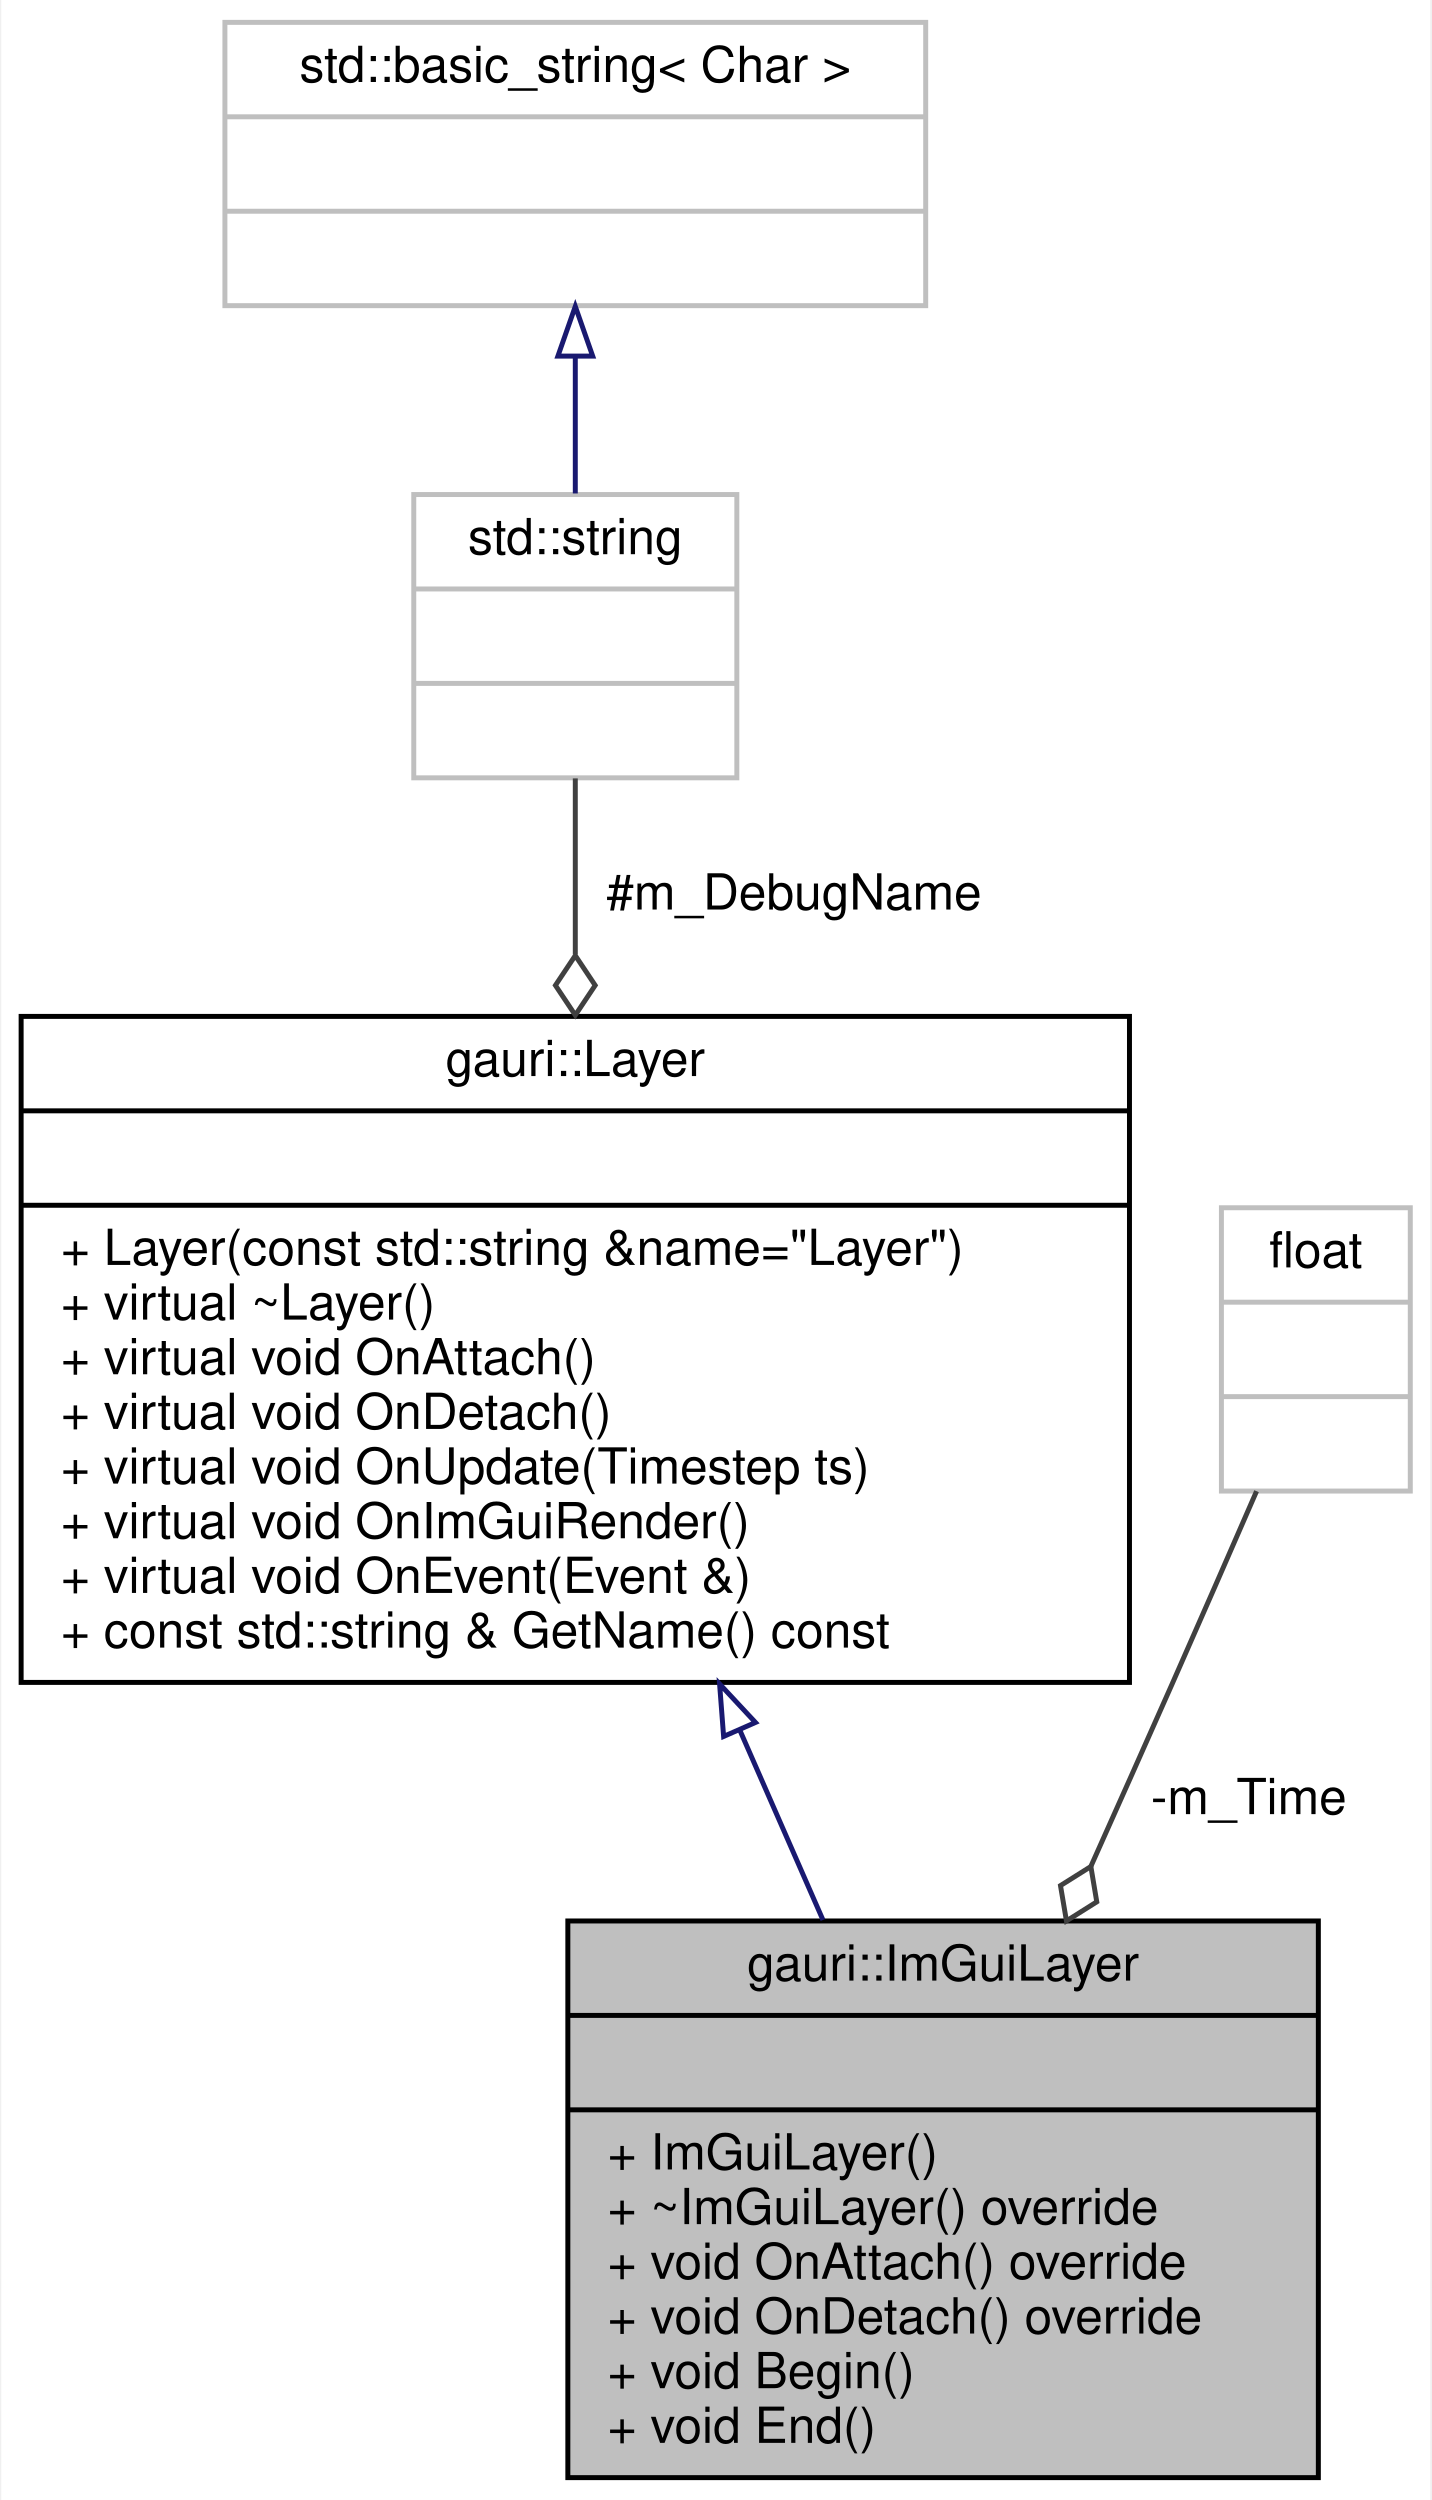
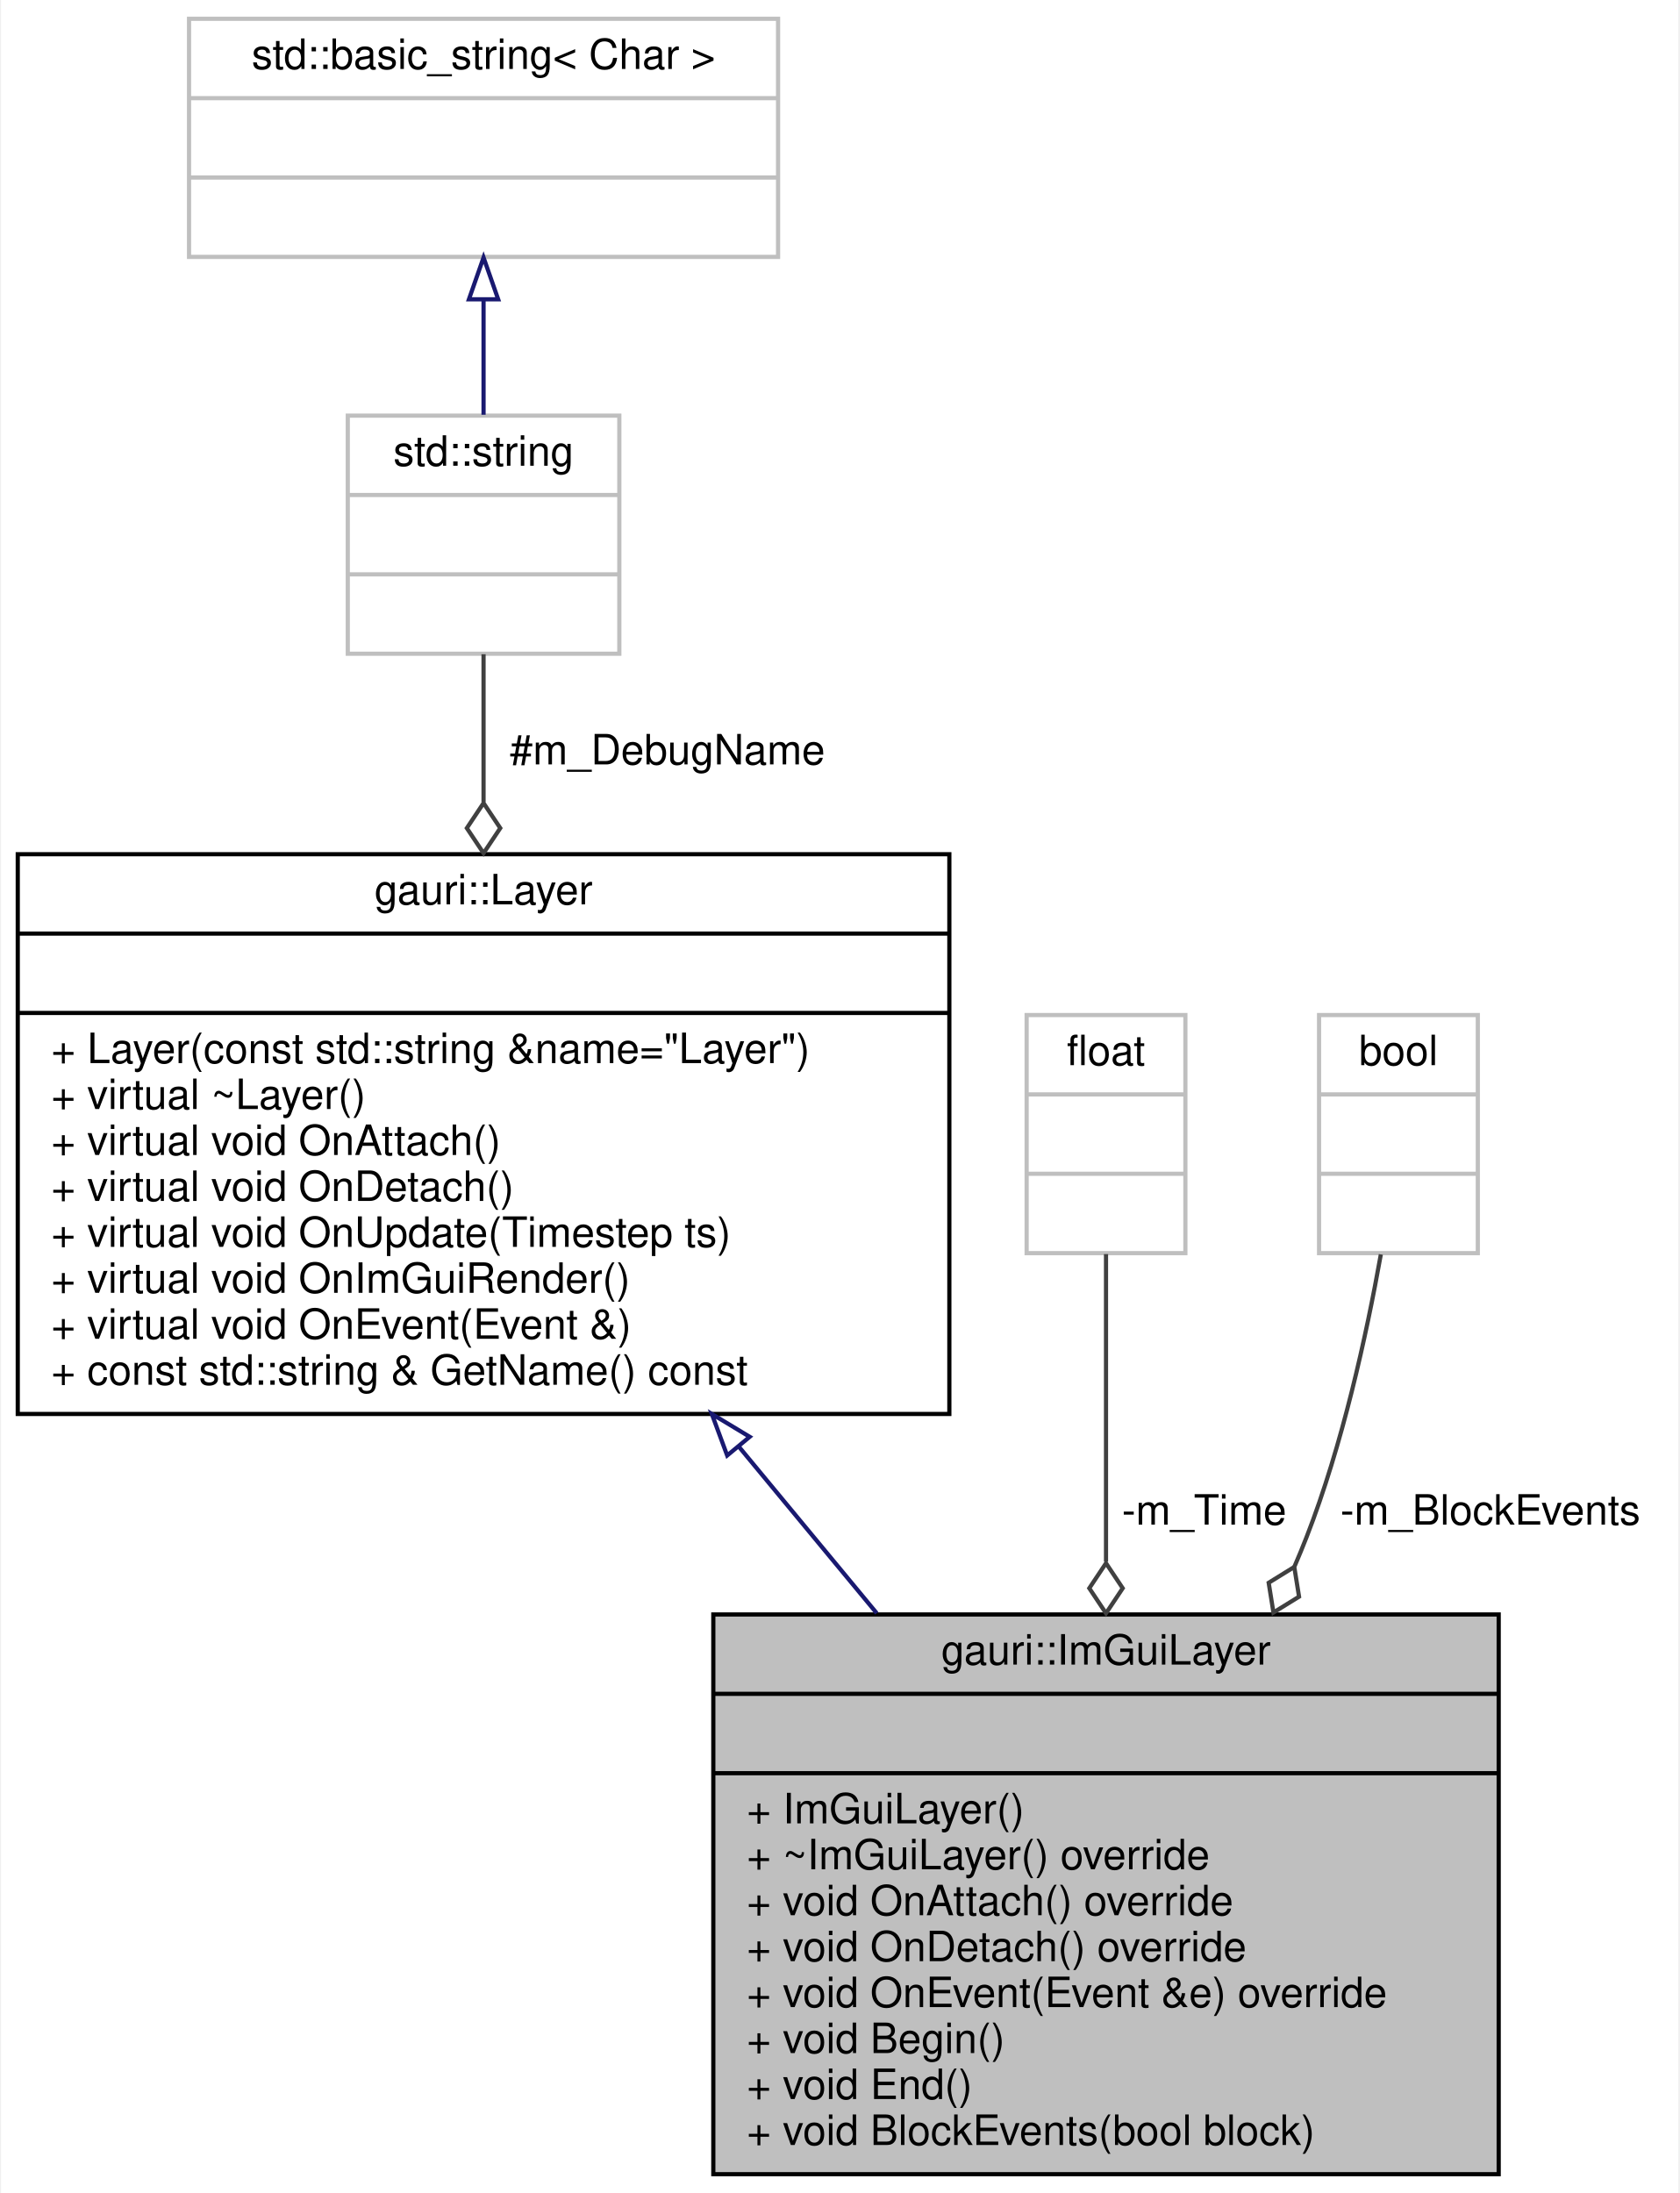
- <svg xmlns="http://www.w3.org/2000/svg" xmlns:xlink="http://www.w3.org/1999/xlink" width="288pt" height="503pt" viewBox="0.00 0.00 287.50 503.00">
-   <g id="graph0" class="graph" transform="scale(1 1) rotate(0) translate(4 499)">
-     <polygon fill="white" stroke="transparent" points="-4,4 -4,-499 283.5,-499 283.5,4 -4,4" />
+ <svg xmlns="http://www.w3.org/2000/svg" xmlns:xlink="http://www.w3.org/1999/xlink" width="402pt" height="525pt" viewBox="0.00 0.00 401.50 525.00">
+   <g id="graph0" class="graph" transform="scale(1 1) rotate(0) translate(4 521)">
+     <polygon fill="white" stroke="transparent" points="-4,4 -4,-521 397.5,-521 397.5,4 -4,4" />
    <g id="node1" class="node">
      <g id="a_node1">
        <a xlink:title=" ">
-           <polygon fill="#bfbfbf" stroke="black" points="110,-0.5 110,-112.5 261,-112.5 261,-0.5 110,-0.5" />
-           <text text-anchor="middle" x="185.5" y="-100.5" font-family="Helvetica,sans-Serif" font-size="10.00">gauri::ImGuiLayer</text>
-           <polyline fill="none" stroke="black" points="110,-93.5 261,-93.5 " />
-           <text text-anchor="middle" x="185.5" y="-81.5" font-family="Helvetica,sans-Serif" font-size="10.00"> </text>
-           <polyline fill="none" stroke="black" points="110,-74.5 261,-74.5 " />
-           <text text-anchor="start" x="118" y="-62.5" font-family="Helvetica,sans-Serif" font-size="10.00">+ ImGuiLayer()</text>
-           <text text-anchor="start" x="118" y="-51.5" font-family="Helvetica,sans-Serif" font-size="10.00">+ ~ImGuiLayer() override</text>
-           <text text-anchor="start" x="118" y="-40.5" font-family="Helvetica,sans-Serif" font-size="10.00">+ void OnAttach() override</text>
-           <text text-anchor="start" x="118" y="-29.5" font-family="Helvetica,sans-Serif" font-size="10.00">+ void OnDetach() override</text>
-           <text text-anchor="start" x="118" y="-18.5" font-family="Helvetica,sans-Serif" font-size="10.00">+ void Begin()</text>
-           <text text-anchor="start" x="118" y="-7.5" font-family="Helvetica,sans-Serif" font-size="10.00">+ void End()</text>
+           <polygon fill="#bfbfbf" stroke="black" points="166.5,-0.5 166.5,-134.5 354.5,-134.5 354.5,-0.5 166.5,-0.5" />
+           <text text-anchor="middle" x="260.5" y="-122.5" font-family="Helvetica,sans-Serif" font-size="10.00">gauri::ImGuiLayer</text>
+           <polyline fill="none" stroke="black" points="166.5,-115.5 354.5,-115.5 " />
+           <text text-anchor="middle" x="260.5" y="-103.5" font-family="Helvetica,sans-Serif" font-size="10.00"> </text>
+           <polyline fill="none" stroke="black" points="166.5,-96.5 354.5,-96.5 " />
+           <text text-anchor="start" x="174.5" y="-84.5" font-family="Helvetica,sans-Serif" font-size="10.00">+ ImGuiLayer()</text>
+           <text text-anchor="start" x="174.5" y="-73.5" font-family="Helvetica,sans-Serif" font-size="10.00">+ ~ImGuiLayer() override</text>
+           <text text-anchor="start" x="174.5" y="-62.5" font-family="Helvetica,sans-Serif" font-size="10.00">+ void OnAttach() override</text>
+           <text text-anchor="start" x="174.5" y="-51.5" font-family="Helvetica,sans-Serif" font-size="10.00">+ void OnDetach() override</text>
+           <text text-anchor="start" x="174.5" y="-40.5" font-family="Helvetica,sans-Serif" font-size="10.00">+ void OnEvent(Event &amp;e) override</text>
+           <text text-anchor="start" x="174.5" y="-29.5" font-family="Helvetica,sans-Serif" font-size="10.00">+ void Begin()</text>
+           <text text-anchor="start" x="174.5" y="-18.5" font-family="Helvetica,sans-Serif" font-size="10.00">+ void End()</text>
+           <text text-anchor="start" x="174.5" y="-7.5" font-family="Helvetica,sans-Serif" font-size="10.00">+ void BlockEvents(bool block)</text>
        </a>
      </g>
    </g>
    <g id="node2" class="node">
      <g id="a_node2">
        <a xlink:href="classgauri_1_1Layer.html" target="_top" xlink:title=" ">
-           <polygon fill="white" stroke="black" points="0,-160.5 0,-294.5 223,-294.5 223,-160.5 0,-160.5" />
-           <text text-anchor="middle" x="111.5" y="-282.5" font-family="Helvetica,sans-Serif" font-size="10.00">gauri::Layer</text>
-           <polyline fill="none" stroke="black" points="0,-275.5 223,-275.5 " />
-           <text text-anchor="middle" x="111.5" y="-263.5" font-family="Helvetica,sans-Serif" font-size="10.00"> </text>
-           <polyline fill="none" stroke="black" points="0,-256.5 223,-256.5 " />
-           <text text-anchor="start" x="8" y="-244.5" font-family="Helvetica,sans-Serif" font-size="10.00">+ Layer(const std::string &amp;name="Layer")</text>
-           <text text-anchor="start" x="8" y="-233.5" font-family="Helvetica,sans-Serif" font-size="10.00">+ virtual ~Layer()</text>
-           <text text-anchor="start" x="8" y="-222.5" font-family="Helvetica,sans-Serif" font-size="10.00">+ virtual void OnAttach()</text>
-           <text text-anchor="start" x="8" y="-211.5" font-family="Helvetica,sans-Serif" font-size="10.00">+ virtual void OnDetach()</text>
-           <text text-anchor="start" x="8" y="-200.5" font-family="Helvetica,sans-Serif" font-size="10.00">+ virtual void OnUpdate(Timestep ts)</text>
-           <text text-anchor="start" x="8" y="-189.5" font-family="Helvetica,sans-Serif" font-size="10.00">+ virtual void OnImGuiRender()</text>
-           <text text-anchor="start" x="8" y="-178.5" font-family="Helvetica,sans-Serif" font-size="10.00">+ virtual void OnEvent(Event &amp;)</text>
-           <text text-anchor="start" x="8" y="-167.5" font-family="Helvetica,sans-Serif" font-size="10.00">+ const std::string &amp; GetName() const</text>
+           <polygon fill="white" stroke="black" points="0,-182.5 0,-316.5 223,-316.5 223,-182.5 0,-182.5" />
+           <text text-anchor="middle" x="111.5" y="-304.5" font-family="Helvetica,sans-Serif" font-size="10.00">gauri::Layer</text>
+           <polyline fill="none" stroke="black" points="0,-297.5 223,-297.5 " />
+           <text text-anchor="middle" x="111.5" y="-285.5" font-family="Helvetica,sans-Serif" font-size="10.00"> </text>
+           <polyline fill="none" stroke="black" points="0,-278.5 223,-278.5 " />
+           <text text-anchor="start" x="8" y="-266.5" font-family="Helvetica,sans-Serif" font-size="10.00">+ Layer(const std::string &amp;name="Layer")</text>
+           <text text-anchor="start" x="8" y="-255.5" font-family="Helvetica,sans-Serif" font-size="10.00">+ virtual ~Layer()</text>
+           <text text-anchor="start" x="8" y="-244.5" font-family="Helvetica,sans-Serif" font-size="10.00">+ virtual void OnAttach()</text>
+           <text text-anchor="start" x="8" y="-233.5" font-family="Helvetica,sans-Serif" font-size="10.00">+ virtual void OnDetach()</text>
+           <text text-anchor="start" x="8" y="-222.5" font-family="Helvetica,sans-Serif" font-size="10.00">+ virtual void OnUpdate(Timestep ts)</text>
+           <text text-anchor="start" x="8" y="-211.5" font-family="Helvetica,sans-Serif" font-size="10.00">+ virtual void OnImGuiRender()</text>
+           <text text-anchor="start" x="8" y="-200.5" font-family="Helvetica,sans-Serif" font-size="10.00">+ virtual void OnEvent(Event &amp;)</text>
+           <text text-anchor="start" x="8" y="-189.5" font-family="Helvetica,sans-Serif" font-size="10.00">+ const std::string &amp; GetName() const</text>
        </a>
      </g>
    </g>
    <g id="edge1" class="edge">
-       <path fill="none" stroke="midnightblue" d="M144.6,-150.9C150.23,-138.04 155.98,-124.91 161.33,-112.7" />
-       <polygon fill="none" stroke="midnightblue" points="141.34,-149.63 140.53,-160.19 147.75,-152.44 141.34,-149.63" />
+       <path fill="none" stroke="midnightblue" d="M172.53,-174.77C183.49,-161.53 194.85,-147.81 205.62,-134.8" />
+       <polygon fill="none" stroke="midnightblue" points="169.82,-172.56 166.14,-182.5 175.21,-177.03 169.82,-172.56" />
    </g>
    <g id="node3" class="node">
      <g id="a_node3">
        <a xlink:title=" ">
-           <polygon fill="white" stroke="#bfbfbf" points="79,-342.5 79,-399.5 144,-399.5 144,-342.5 79,-342.5" />
-           <text text-anchor="middle" x="111.5" y="-387.5" font-family="Helvetica,sans-Serif" font-size="10.00">std::string</text>
-           <polyline fill="none" stroke="#bfbfbf" points="79,-380.5 144,-380.5 " />
-           <text text-anchor="middle" x="111.5" y="-368.5" font-family="Helvetica,sans-Serif" font-size="10.00"> </text>
-           <polyline fill="none" stroke="#bfbfbf" points="79,-361.5 144,-361.5 " />
-           <text text-anchor="middle" x="111.5" y="-349.5" font-family="Helvetica,sans-Serif" font-size="10.00"> </text>
+           <polygon fill="white" stroke="#bfbfbf" points="79,-364.5 79,-421.5 144,-421.5 144,-364.5 79,-364.5" />
+           <text text-anchor="middle" x="111.5" y="-409.5" font-family="Helvetica,sans-Serif" font-size="10.00">std::string</text>
+           <polyline fill="none" stroke="#bfbfbf" points="79,-402.5 144,-402.5 " />
+           <text text-anchor="middle" x="111.5" y="-390.5" font-family="Helvetica,sans-Serif" font-size="10.00"> </text>
+           <polyline fill="none" stroke="#bfbfbf" points="79,-383.5 144,-383.5 " />
+           <text text-anchor="middle" x="111.5" y="-371.5" font-family="Helvetica,sans-Serif" font-size="10.00"> </text>
        </a>
      </g>
    </g>
    <g id="edge2" class="edge">
-       <path fill="none" stroke="#404040" d="M111.5,-342.38C111.5,-332.02 111.5,-319.66 111.5,-306.97" />
-       <polygon fill="none" stroke="#404040" points="111.5,-306.75 107.5,-300.75 111.5,-294.75 115.5,-300.75 111.5,-306.75" />
-       <text text-anchor="middle" x="155.5" y="-316" font-family="Helvetica,sans-Serif" font-size="10.00"> #m_DebugName</text>
+       <path fill="none" stroke="#404040" d="M111.5,-364.38C111.5,-354.02 111.5,-341.66 111.5,-328.97" />
+       <polygon fill="none" stroke="#404040" points="111.5,-328.75 107.5,-322.75 111.5,-316.75 115.5,-322.75 111.5,-328.75" />
+       <text text-anchor="middle" x="155.5" y="-338" font-family="Helvetica,sans-Serif" font-size="10.00"> #m_DebugName</text>
    </g>
    <g id="node4" class="node">
      <g id="a_node4">
        <a xlink:title=" ">
-           <polygon fill="white" stroke="#bfbfbf" points="41,-437.5 41,-494.5 182,-494.5 182,-437.5 41,-437.5" />
-           <text text-anchor="middle" x="111.5" y="-482.5" font-family="Helvetica,sans-Serif" font-size="10.00">std::basic_string&lt; Char &gt;</text>
-           <polyline fill="none" stroke="#bfbfbf" points="41,-475.5 182,-475.5 " />
-           <text text-anchor="middle" x="111.5" y="-463.5" font-family="Helvetica,sans-Serif" font-size="10.00"> </text>
-           <polyline fill="none" stroke="#bfbfbf" points="41,-456.5 182,-456.5 " />
-           <text text-anchor="middle" x="111.5" y="-444.5" font-family="Helvetica,sans-Serif" font-size="10.00"> </text>
+           <polygon fill="white" stroke="#bfbfbf" points="41,-459.5 41,-516.5 182,-516.5 182,-459.5 41,-459.5" />
+           <text text-anchor="middle" x="111.5" y="-504.5" font-family="Helvetica,sans-Serif" font-size="10.00">std::basic_string&lt; Char &gt;</text>
+           <polyline fill="none" stroke="#bfbfbf" points="41,-497.5 182,-497.5 " />
+           <text text-anchor="middle" x="111.5" y="-485.5" font-family="Helvetica,sans-Serif" font-size="10.00"> </text>
+           <polyline fill="none" stroke="#bfbfbf" points="41,-478.5 182,-478.5 " />
+           <text text-anchor="middle" x="111.5" y="-466.5" font-family="Helvetica,sans-Serif" font-size="10.00"> </text>
        </a>
      </g>
    </g>
    <g id="edge3" class="edge">
-       <path fill="none" stroke="midnightblue" d="M111.5,-427.24C111.5,-418.03 111.5,-408.35 111.5,-399.71" />
-       <polygon fill="none" stroke="midnightblue" points="108,-427.35 111.5,-437.35 115,-427.35 108,-427.35" />
+       <path fill="none" stroke="midnightblue" d="M111.5,-449.24C111.5,-440.03 111.5,-430.35 111.5,-421.71" />
+       <polygon fill="none" stroke="midnightblue" points="108,-449.35 111.5,-459.35 115,-449.35 108,-449.35" />
    </g>
    <g id="node5" class="node">
      <g id="a_node5">
        <a xlink:title=" ">
-           <polygon fill="white" stroke="#bfbfbf" points="241.5,-199 241.5,-256 279.5,-256 279.5,-199 241.5,-199" />
-           <text text-anchor="middle" x="260.5" y="-244" font-family="Helvetica,sans-Serif" font-size="10.00">float</text>
-           <polyline fill="none" stroke="#bfbfbf" points="241.5,-237 279.5,-237 " />
-           <text text-anchor="middle" x="260.5" y="-225" font-family="Helvetica,sans-Serif" font-size="10.00"> </text>
-           <polyline fill="none" stroke="#bfbfbf" points="241.5,-218 279.5,-218 " />
-           <text text-anchor="middle" x="260.5" y="-206" font-family="Helvetica,sans-Serif" font-size="10.00"> </text>
+           <polygon fill="white" stroke="#bfbfbf" points="241.5,-221 241.5,-278 279.5,-278 279.5,-221 241.5,-221" />
+           <text text-anchor="middle" x="260.5" y="-266" font-family="Helvetica,sans-Serif" font-size="10.00">float</text>
+           <polyline fill="none" stroke="#bfbfbf" points="241.5,-259 279.5,-259 " />
+           <text text-anchor="middle" x="260.5" y="-247" font-family="Helvetica,sans-Serif" font-size="10.00"> </text>
+           <polyline fill="none" stroke="#bfbfbf" points="241.5,-240 279.5,-240 " />
+           <text text-anchor="middle" x="260.5" y="-228" font-family="Helvetica,sans-Serif" font-size="10.00"> </text>
        </a>
      </g>
    </g>
    <g id="edge4" class="edge">
-       <path fill="none" stroke="#404040" d="M248.57,-198.97C243.36,-186.99 237.16,-172.79 231.5,-160 226.27,-148.19 220.67,-135.63 215.24,-123.5" />
-       <polygon fill="none" stroke="#404040" points="215.23,-123.46 209.12,-119.62 210.32,-112.51 216.42,-116.35 215.23,-123.46" />
-       <text text-anchor="middle" x="247" y="-134" font-family="Helvetica,sans-Serif" font-size="10.00"> -m_Time</text>
+       <path fill="none" stroke="#404040" d="M260.5,-220.77C260.5,-201.02 260.5,-173.42 260.5,-147.14" />
+       <polygon fill="none" stroke="#404040" points="260.5,-146.78 256.5,-140.78 260.5,-134.78 264.5,-140.78 260.5,-146.78" />
+       <text text-anchor="middle" x="284" y="-156" font-family="Helvetica,sans-Serif" font-size="10.00"> -m_Time</text>
+     </g>
+     <g id="node6" class="node">
+       <g id="a_node6">
+         <a xlink:title=" ">
+           <polygon fill="white" stroke="#bfbfbf" points="311.5,-221 311.5,-278 349.5,-278 349.5,-221 311.5,-221" />
+           <text text-anchor="middle" x="330.5" y="-266" font-family="Helvetica,sans-Serif" font-size="10.00">bool</text>
+           <polyline fill="none" stroke="#bfbfbf" points="311.5,-259 349.5,-259 " />
+           <text text-anchor="middle" x="330.5" y="-247" font-family="Helvetica,sans-Serif" font-size="10.00"> </text>
+           <polyline fill="none" stroke="#bfbfbf" points="311.5,-240 349.5,-240 " />
+           <text text-anchor="middle" x="330.5" y="-228" font-family="Helvetica,sans-Serif" font-size="10.00"> </text>
+         </a>
+       </g>
+     </g>
+     <g id="edge5" class="edge">
+       <path fill="none" stroke="#404040" d="M326.29,-220.7C322.83,-201.3 317.09,-175.04 308.5,-153 307.59,-150.67 306.63,-148.32 305.61,-145.97" />
+       <polygon fill="none" stroke="#404040" points="305.57,-145.88 299.44,-142.09 300.58,-134.97 306.71,-138.76 305.57,-145.88" />
+       <text text-anchor="middle" x="352.5" y="-156" font-family="Helvetica,sans-Serif" font-size="10.00"> -m_BlockEvents</text>
    </g>
  </g>
</svg>
